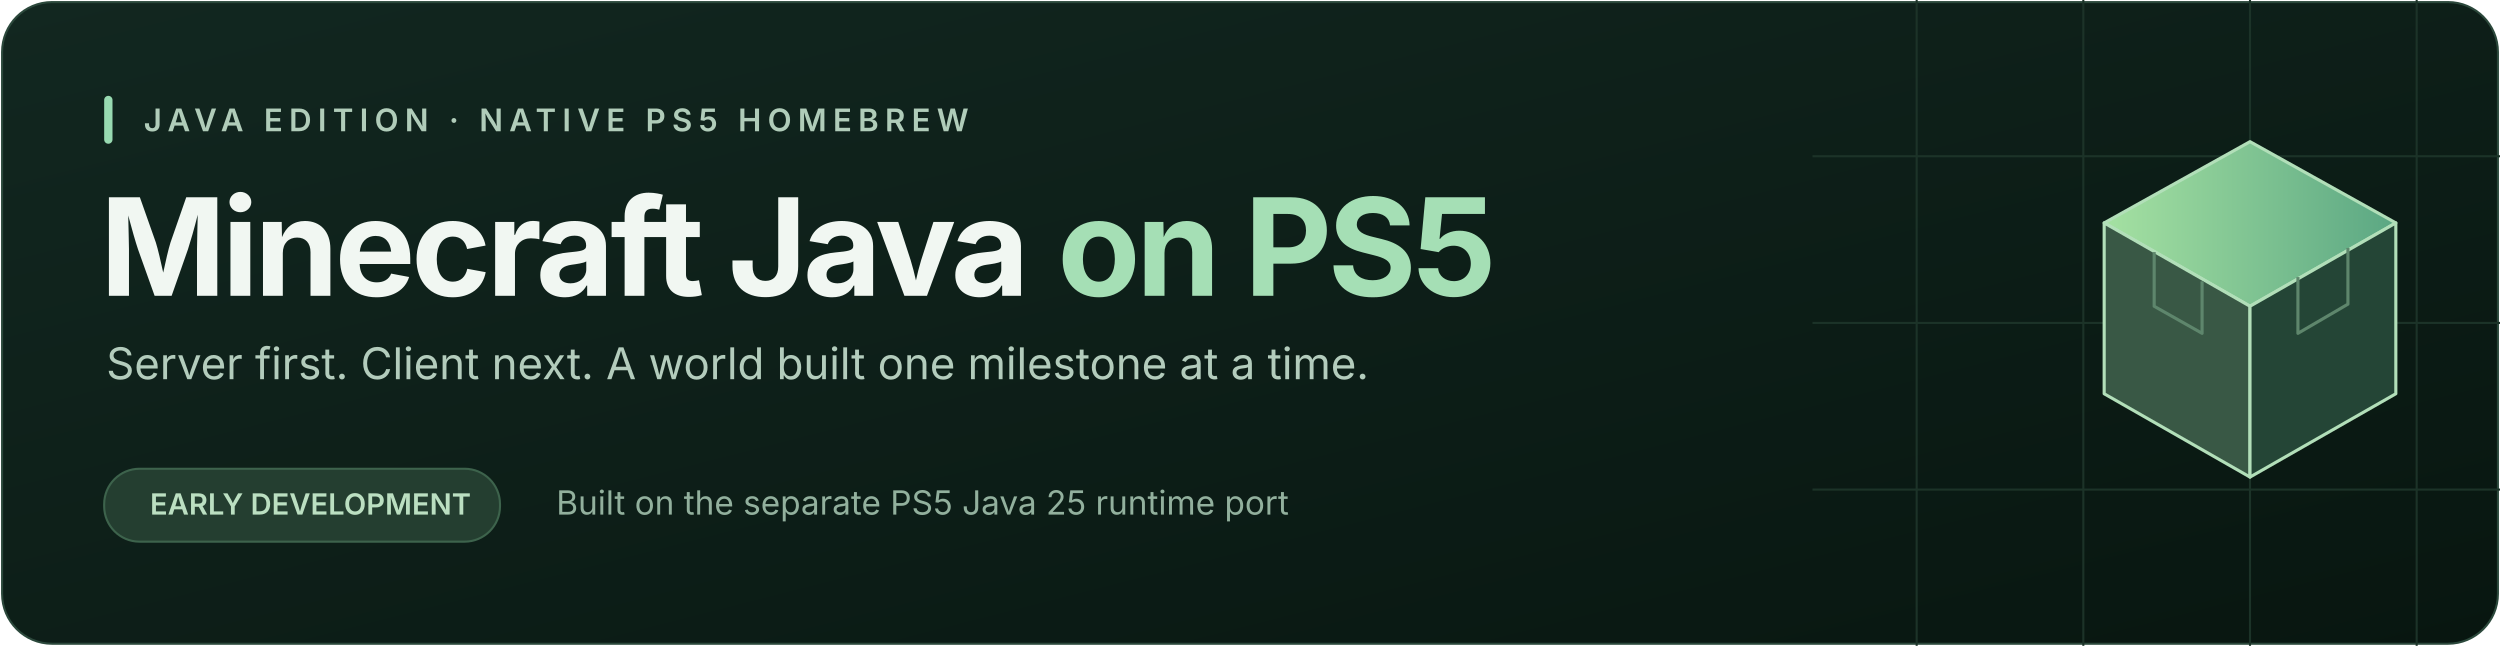
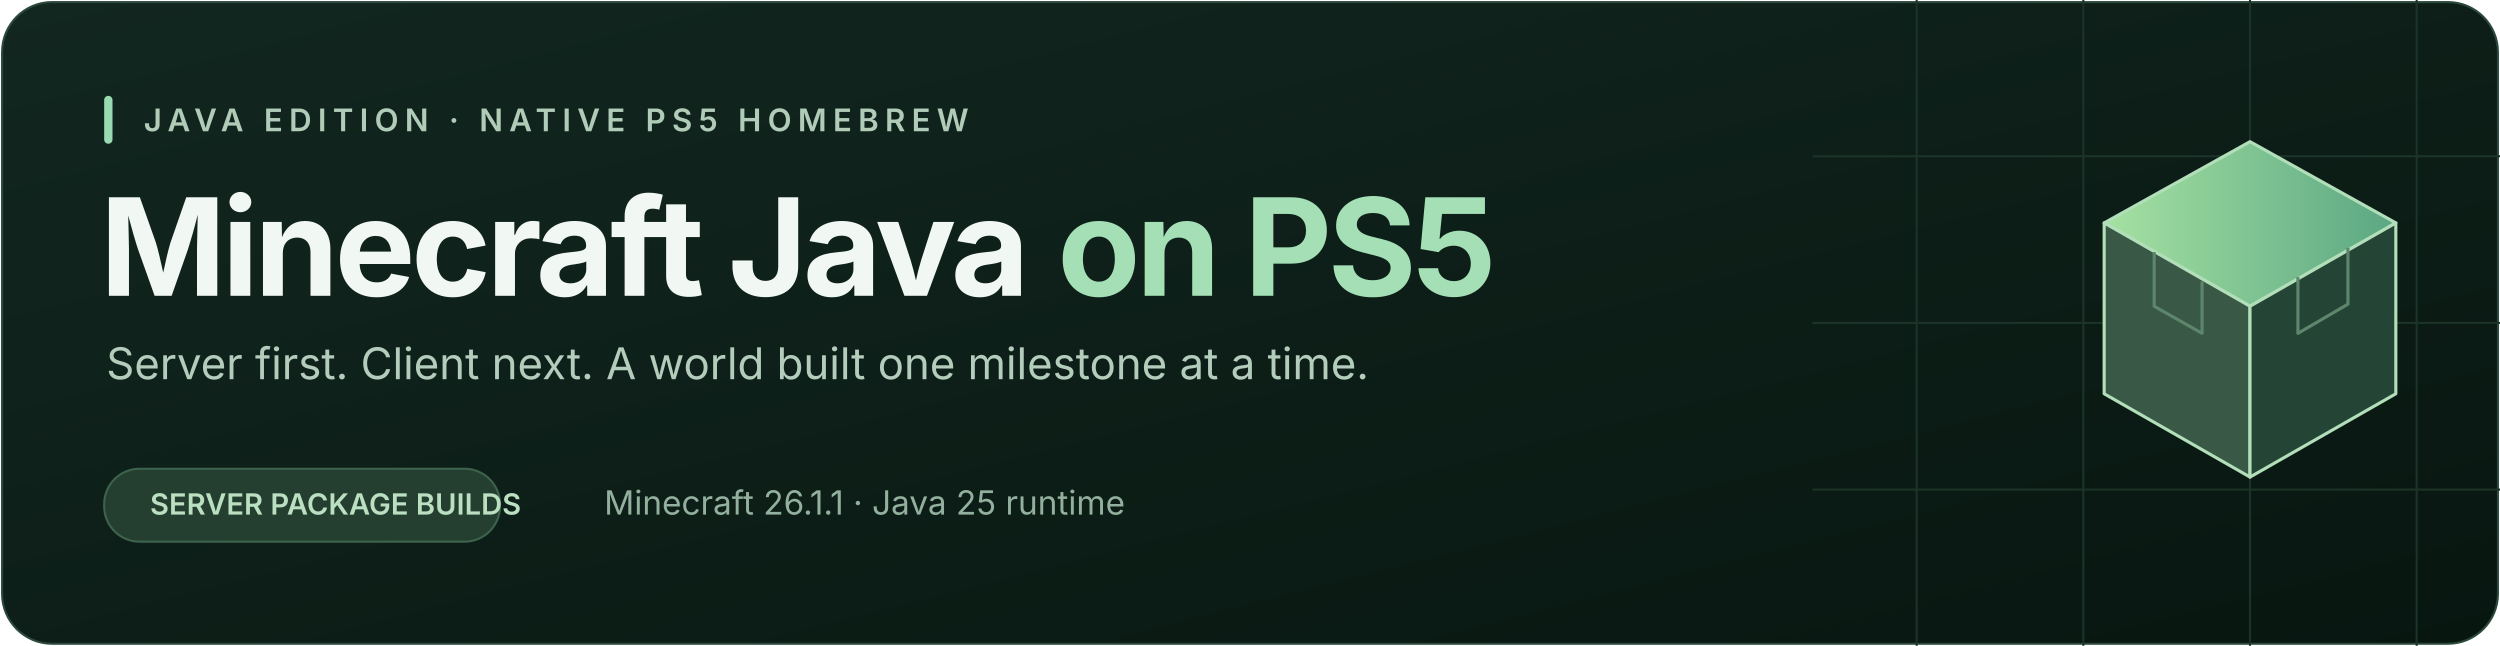
<svg xmlns="http://www.w3.org/2000/svg" width="1200" height="310" viewBox="0 0 1200 310" role="img" aria-labelledby="title description">
  <defs>
    <linearGradient id="background" x2="1" y2="1">
      <stop stop-color="#122720" />
      <stop offset="1" stop-color="#081610" />
    </linearGradient>
    <linearGradient id="grass">
      <stop stop-color="#a5e1a2" />
      <stop offset="1" stop-color="#5ba783" />
    </linearGradient>
  </defs>
  <rect x="1" y="1" width="1198" height="308" rx="24" fill="url(#background)" stroke="#2b483b" />
  <path d="M920 0v310M1000 0v310M1080 0v310M1160 0v310M870 75h330M870 155h330M870 235h330" stroke="#1c3328" />
  <g stroke="#b2dfb9" stroke-width="1.5" stroke-linejoin="round">
    <path d="M1010 107l70-39 70 39-70 40z" fill="url(#grass)" />
    <path d="M1010 107l70 40v82l-70-40z" fill="#395845" />
    <path d="M1080 147l70-40v82l-70 40z" fill="#244536" />
    <path d="M1034 121v26l23 13v-25M1103 133v27l24-14v-27" fill="none" stroke="#5e866c" />
  </g>
  <rect x="50" y="46" width="4" height="23" rx="2" fill="#98dab1" />
  <g font-family="Inter,Segoe UI,Arial,sans-serif">
    <text x="69" y="63" font-size="15" font-weight="600" letter-spacing="3" fill="#b0ccb9">JAVA EDITION · NATIVE PS5 HOMEBREW</text>
    <text x="48" y="142" font-size="65" font-weight="700" letter-spacing="-2" fill="#f1f7f2">Minecraft Java <tspan fill="#a5dfb5">on PS5</tspan>
    </text>
    <text x="51" y="182" font-size="21" fill="#b3ccbc">Server first. Client next. A world built one milestone at a time.</text>
    <rect x="50" y="225" width="190" height="35" rx="17" fill="#243e30" stroke="#3d634c" />
-     <text x="72" y="247" font-size="14" font-weight="600" fill="#bbdfc1">EARLY DEVELOPMENT</text>
-     <text x="267" y="247" font-size="16" fill="#92b09d">Built on the separate PS5 Java 25 runtime port</text>
+     <text x="72" y="247" font-size="14" font-weight="600" fill="#bbdfc1">SERVER PACKAGE BUILDS</text>
+     <text x="290" y="247" font-size="16" fill="#92b09d">Minecraft 26.1.1 · Java 25 runtime</text>
  </g>
</svg>
